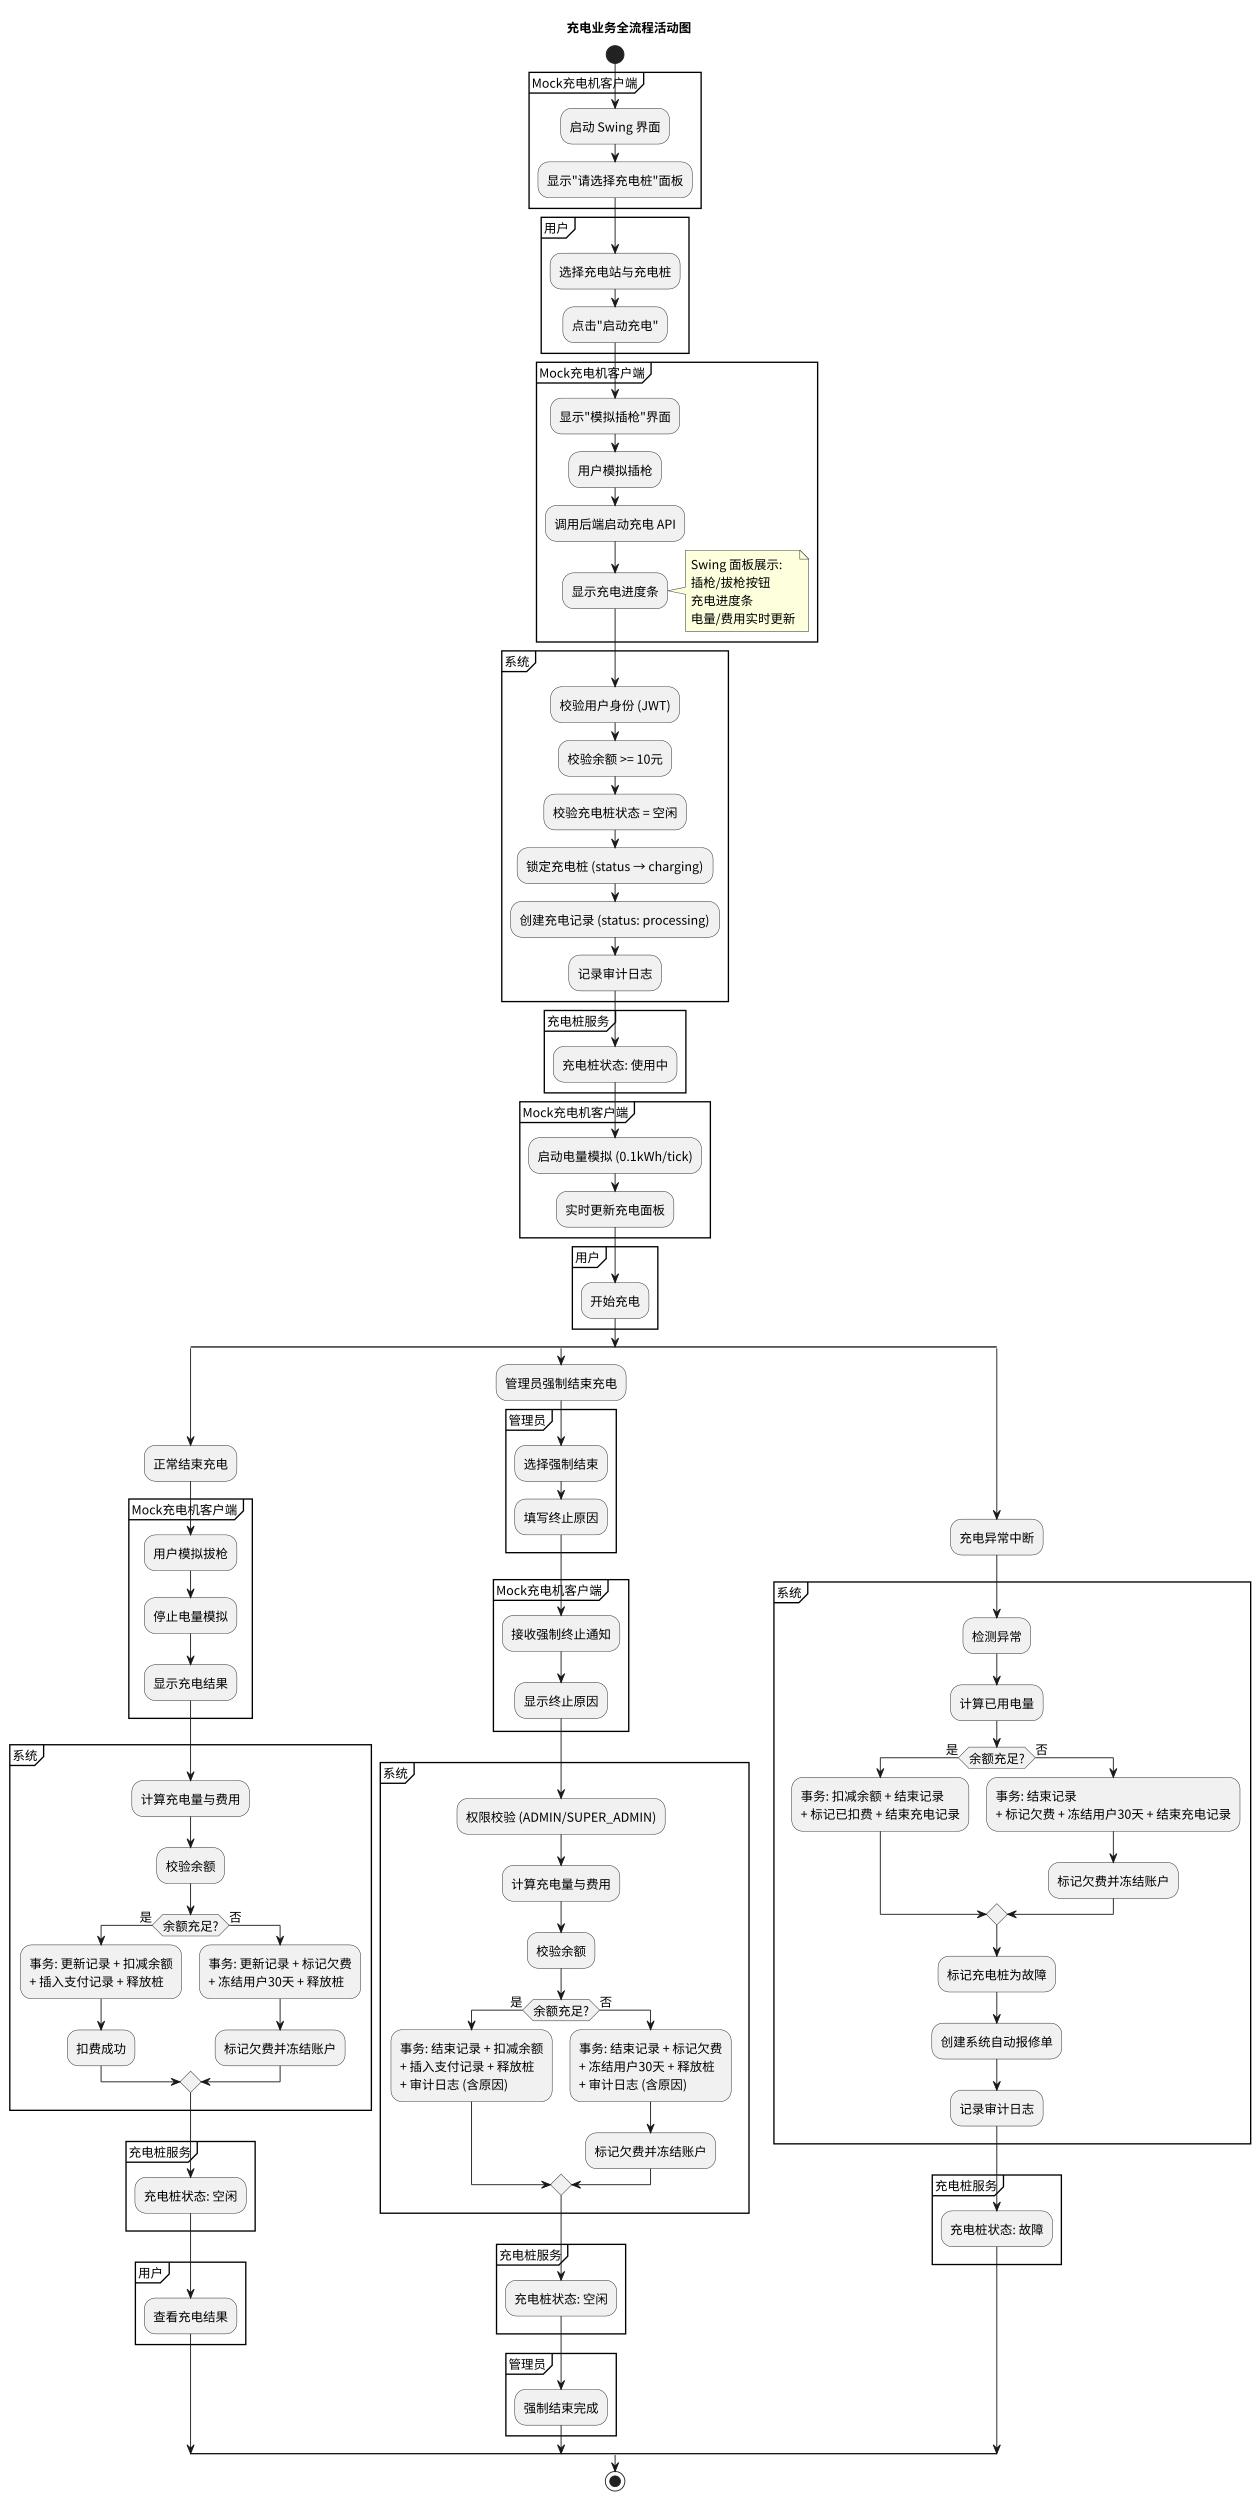
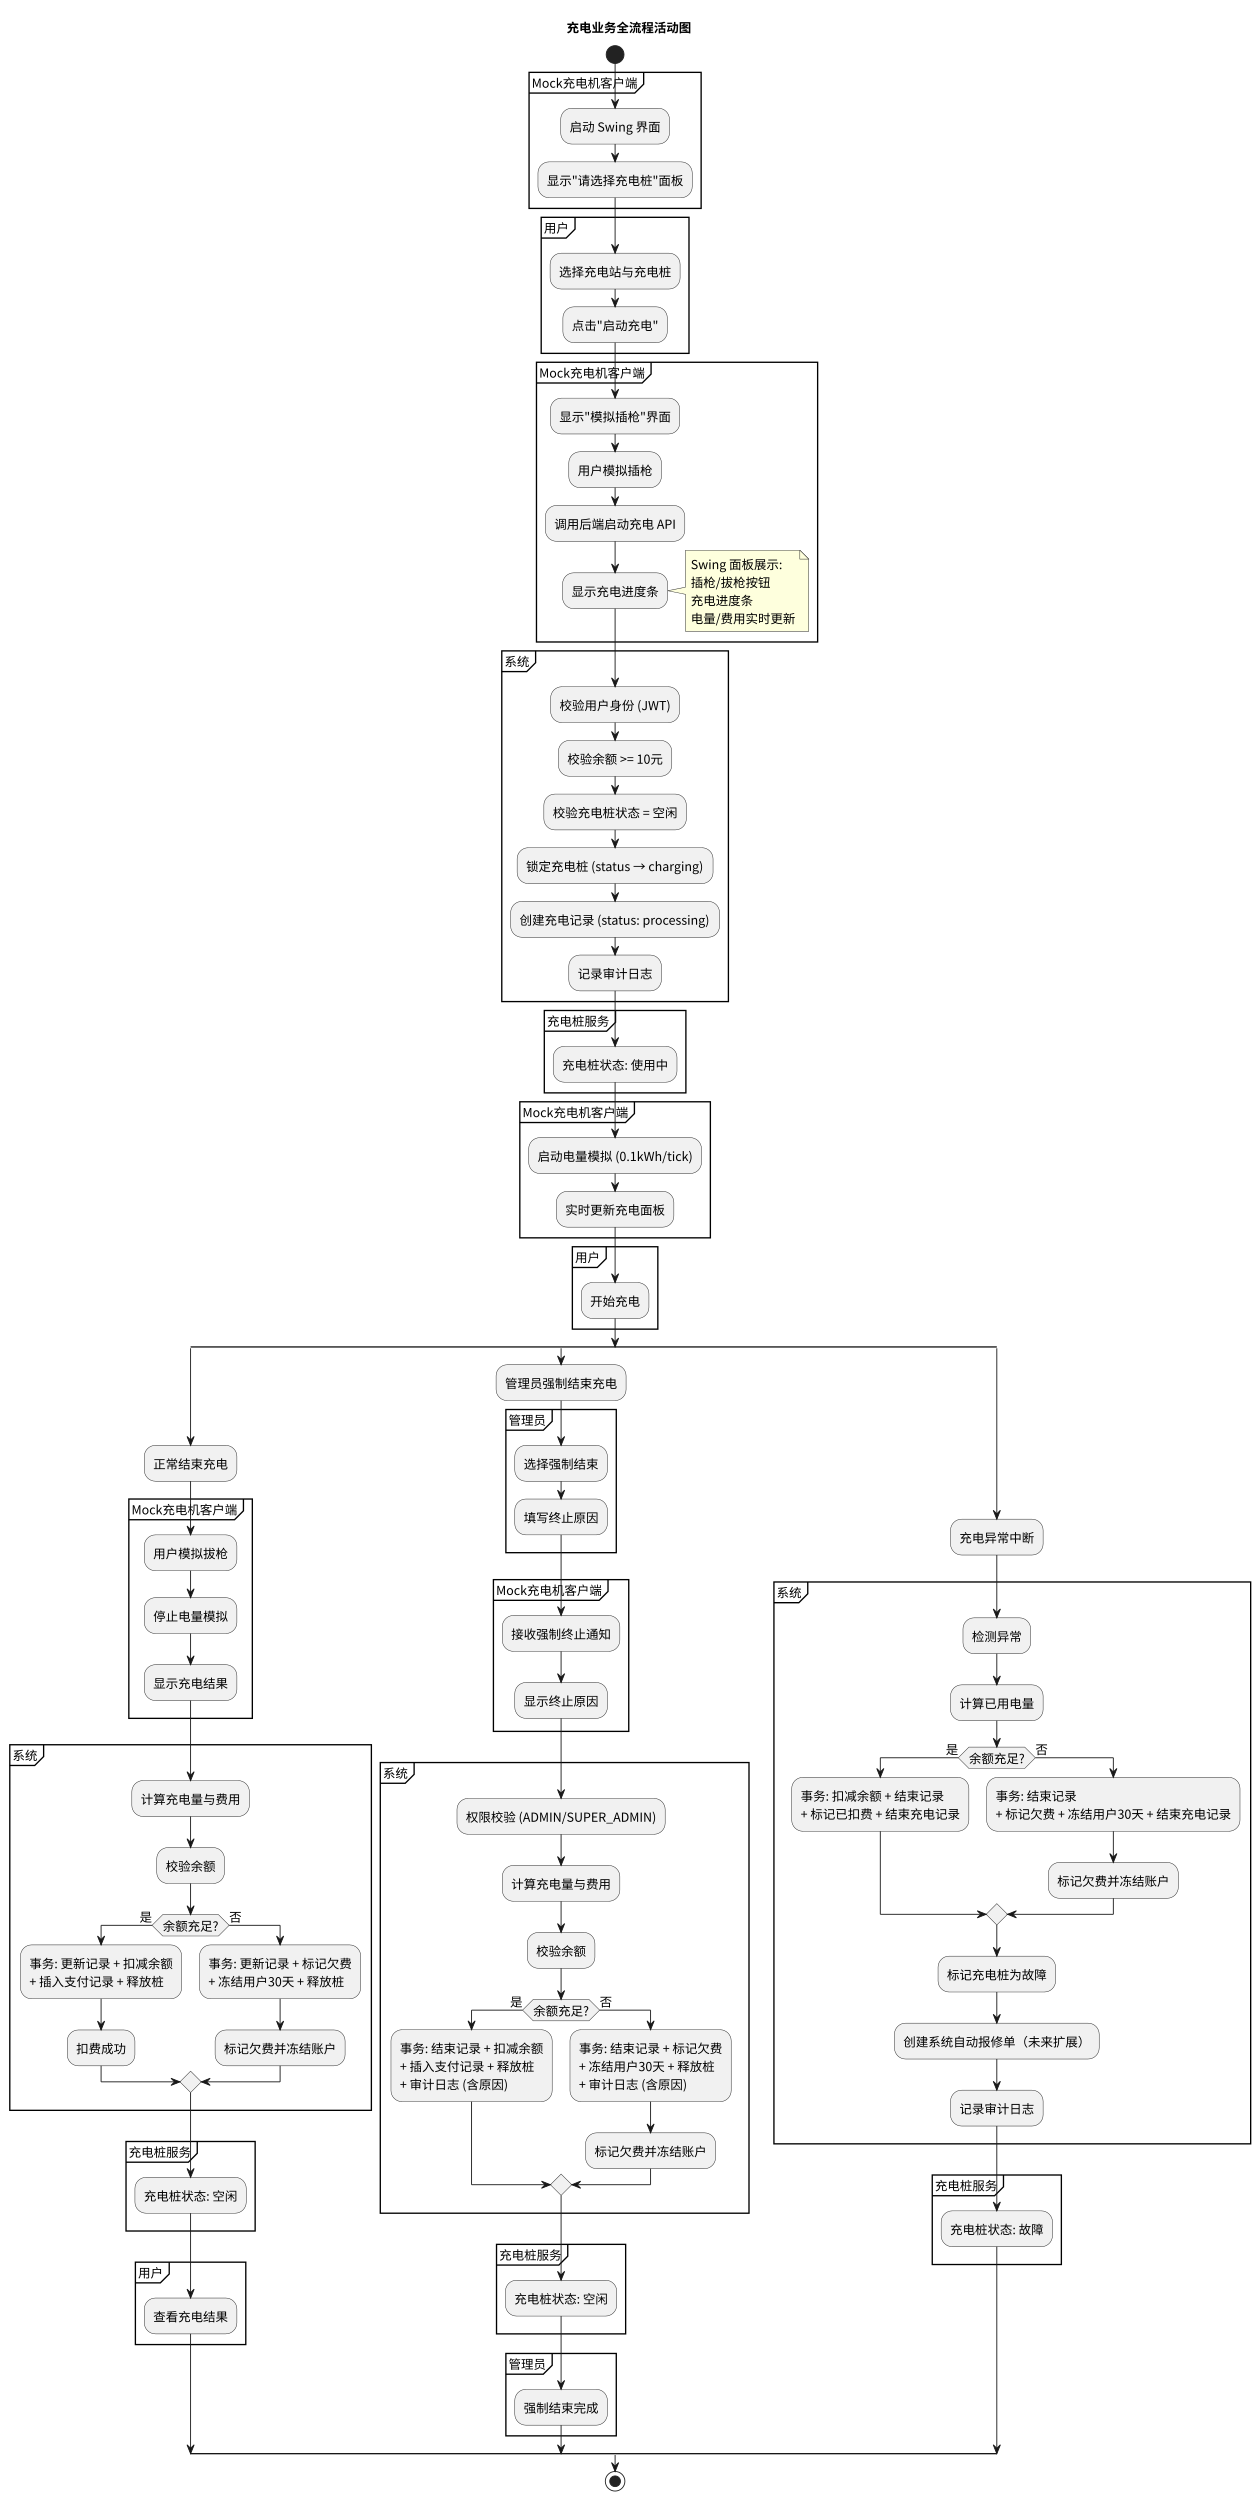
<svg xmlns="http://www.w3.org/2000/svg" contentStyleType="text/css" data-diagram-type="ACTIVITY" height="2808px" preserveAspectRatio="none" style="width:1415px;height:2808px;background:#FFFFFF;" version="1.1" viewBox="0 0 1415 2808" width="1415px" zoomAndPan="magnify">
  <defs />
  <g>
    <g class="title" data-source-line="3">
      <text fill="#000000" font-family="Noto Sans CJK SC" font-size="14" font-weight="bold" lengthAdjust="spacing" textLength="139.999" x="636.377" y="36.24">充电业务全流程活动图</text>
    </g>
    <ellipse cx="690.877" cy="61.272" fill="#222222" rx="10" ry="10" style="stroke:#222222;stroke-width:1;" />
    <rect fill="none" height="152.816" style="stroke:#000000;stroke-width:1.5;" width="193.271" x="594.241" y="81.272" />
    <path d="M722.961,81.272 L722.961,94.544 L712.961,104.544 L594.241,104.544" fill="none" style="stroke:#000000;stroke-width:1.5;" />
    <text fill="#000000" font-family="Noto Sans CJK SC" font-size="14" lengthAdjust="spacing" textLength="118.719" x="597.241" y="98.512">Mock充电机客户端</text>
    <rect fill="#F1F1F1" height="40.272" rx="12.5" ry="12.5" style="stroke:#181818;stroke-width:0.5;" width="122.13" x="629.812" y="121.544" />
    <text fill="#000000" font-family="Noto Sans CJK SC" font-size="14" lengthAdjust="spacing" textLength="102.13" x="639.812" y="147.784">启动 Swing 界面</text>
    <rect fill="#F1F1F1" height="40.272" rx="12.5" ry="12.5" style="stroke:#181818;stroke-width:0.5;" width="173.271" x="604.241" y="181.816" />
    <text fill="#000000" font-family="Noto Sans CJK SC" font-size="14" lengthAdjust="spacing" textLength="153.271" x="614.241" y="208.056">显示"请选择充电桩"面板</text>
    <rect fill="none" height="152.816" style="stroke:#000000;stroke-width:1.5;" width="166" x="607.877" y="244.088" />
    <path d="M645.877,244.088 L645.877,257.36 L635.877,267.36 L607.877,267.36" fill="none" style="stroke:#000000;stroke-width:1.5;" />
    <text fill="#000000" font-family="Noto Sans CJK SC" font-size="14" lengthAdjust="spacing" textLength="28" x="610.877" y="261.328">用户</text>
    <rect fill="#F1F1F1" height="40.272" rx="12.5" ry="12.5" style="stroke:#181818;stroke-width:0.5;" width="146" x="617.877" y="284.36" />
    <text fill="#000000" font-family="Noto Sans CJK SC" font-size="14" lengthAdjust="spacing" textLength="125.999" x="627.877" y="310.599">选择充电站与充电桩</text>
    <rect fill="#F1F1F1" height="40.272" rx="12.5" ry="12.5" style="stroke:#181818;stroke-width:0.5;" width="117.272" x="632.241" y="344.632" />
    <text fill="#000000" font-family="Noto Sans CJK SC" font-size="14" lengthAdjust="spacing" textLength="97.272" x="642.241" y="370.871">点击"启动充电"</text>
    <rect fill="none" height="314.175" style="stroke:#000000;stroke-width:1.5;" width="315.793" x="602.571" y="406.903" />
    <path d="M731.29,406.903 L731.29,420.175 L721.29,430.175 L602.571,430.175" fill="none" style="stroke:#000000;stroke-width:1.5;" />
    <text fill="#000000" font-family="Noto Sans CJK SC" font-size="14" lengthAdjust="spacing" textLength="118.719" x="605.571" y="424.143">Mock充电机客户端</text>
    <rect fill="#F1F1F1" height="40.272" rx="12.5" ry="12.5" style="stroke:#181818;stroke-width:0.5;" width="145.272" x="618.241" y="447.175" />
    <text fill="#000000" font-family="Noto Sans CJK SC" font-size="14" lengthAdjust="spacing" textLength="125.272" x="628.241" y="473.415">显示"模拟插枪"界面</text>
    <rect fill="#F1F1F1" height="40.272" rx="12.5" ry="12.5" style="stroke:#181818;stroke-width:0.5;" width="104" x="638.877" y="507.447" />
    <text fill="#000000" font-family="Noto Sans CJK SC" font-size="14" lengthAdjust="spacing" textLength="84" x="648.877" y="533.687">用户模拟插枪</text>
    <rect fill="#F1F1F1" height="40.272" rx="12.5" ry="12.5" style="stroke:#181818;stroke-width:0.5;" width="156.611" x="612.571" y="567.719" />
    <text fill="#000000" font-family="Noto Sans CJK SC" font-size="14" lengthAdjust="spacing" textLength="136.611" x="622.571" y="593.959">调用后端启动充电 API</text>
    <path d="M769.876,617.991 L769.876,659.535 L749.876,663.535 L769.876,667.535 L769.876,709.079 A0,0 0 0 0 769.876,709.079 L908.364,709.079 A0,0 0 0 0 908.364,709.079 L908.364,627.991 L898.364,617.991 L769.876,617.991 A0,0 0 0 0 769.876,617.991" fill="#FEFFDD" style="stroke:#181818;stroke-width:0.5;" />
    <path d="M898.364,617.991 L898.364,627.991 L908.364,627.991 L898.364,617.991" fill="#FEFFDD" style="stroke:#181818;stroke-width:0.5;" />
    <text fill="#000000" font-family="Noto Sans CJK SC" font-size="14" lengthAdjust="spacing" textLength="102.886" x="775.876" y="639.231">Swing 面板展示:</text>
    <text fill="#000000" font-family="Noto Sans CJK SC" font-size="14" lengthAdjust="spacing" textLength="89.488" x="775.876" y="659.503">插枪/拔枪按钮</text>
    <text fill="#000000" font-family="Noto Sans CJK SC" font-size="14" lengthAdjust="spacing" textLength="70" x="775.876" y="679.775">充电进度条</text>
    <text fill="#000000" font-family="Noto Sans CJK SC" font-size="14" lengthAdjust="spacing" textLength="117.487" x="775.876" y="700.047">电量/费用实时更新</text>
    <rect fill="#F1F1F1" height="40.272" rx="12.5" ry="12.5" style="stroke:#181818;stroke-width:0.5;" width="118" x="631.877" y="643.399" />
    <text fill="#000000" font-family="Noto Sans CJK SC" font-size="14" lengthAdjust="spacing" textLength="98" x="641.877" y="669.639">显示充电进度条</text>
    <rect fill="none" height="393.903" style="stroke:#000000;stroke-width:1.5;" width="254.549" x="563.602" y="731.079" />
    <path d="M601.602,731.079 L601.602,744.351 L591.602,754.351 L563.602,754.351" fill="none" style="stroke:#000000;stroke-width:1.5;" />
    <text fill="#000000" font-family="Noto Sans CJK SC" font-size="14" lengthAdjust="spacing" textLength="28" x="566.602" y="748.319">系统</text>
    <rect fill="#F1F1F1" height="40.272" rx="12.5" ry="12.5" style="stroke:#181818;stroke-width:0.5;" width="144.768" x="618.493" y="771.351" />
    <text fill="#000000" font-family="Noto Sans CJK SC" font-size="14" lengthAdjust="spacing" textLength="124.767" x="628.493" y="797.591">校验用户身份 (JWT)</text>
    <rect fill="#F1F1F1" height="40.272" rx="12.5" ry="12.5" style="stroke:#181818;stroke-width:0.5;" width="127.352" x="627.201" y="831.622" />
    <text fill="#000000" font-family="Noto Sans CJK SC" font-size="14" lengthAdjust="spacing" textLength="107.352" x="637.201" y="857.862">校验余额 &gt;= 10元</text>
    <rect fill="#F1F1F1" height="40.272" rx="12.5" ry="12.5" style="stroke:#181818;stroke-width:0.5;" width="160.041" x="610.856" y="891.894" />
    <text fill="#000000" font-family="Noto Sans CJK SC" font-size="14" lengthAdjust="spacing" textLength="140.041" x="620.856" y="918.134">校验充电桩状态 = 空闲</text>
    <rect fill="#F1F1F1" height="40.272" rx="12.5" ry="12.5" style="stroke:#181818;stroke-width:0.5;" width="220.045" x="580.854" y="952.166" />
    <text fill="#000000" font-family="Noto Sans CJK SC" font-size="14" lengthAdjust="spacing" textLength="200.045" x="590.854" y="978.406">锁定充电桩 (status → charging)</text>
    <rect fill="#F1F1F1" height="40.272" rx="12.5" ry="12.5" style="stroke:#181818;stroke-width:0.5;" width="234.549" x="573.602" y="1012.438" />
    <text fill="#000000" font-family="Noto Sans CJK SC" font-size="14" lengthAdjust="spacing" textLength="214.549" x="583.602" y="1038.678">创建充电记录 (status: processing)</text>
    <rect fill="#F1F1F1" height="40.272" rx="12.5" ry="12.5" style="stroke:#181818;stroke-width:0.5;" width="104" x="638.877" y="1072.71" />
    <text fill="#000000" font-family="Noto Sans CJK SC" font-size="14" lengthAdjust="spacing" textLength="84" x="648.877" y="1098.95">记录审计日志</text>
    <rect fill="none" height="92.544" style="stroke:#000000;stroke-width:1.5;" width="159.028" x="611.363" y="1134.982" />
    <path d="M691.363,1134.982 L691.363,1148.254 L681.363,1158.254 L611.363,1158.254" fill="none" style="stroke:#000000;stroke-width:1.5;" />
    <text fill="#000000" font-family="Noto Sans CJK SC" font-size="14" lengthAdjust="spacing" textLength="70" x="614.363" y="1152.222">充电桩服务</text>
    <rect fill="#F1F1F1" height="40.272" rx="12.5" ry="12.5" style="stroke:#181818;stroke-width:0.5;" width="139.028" x="621.363" y="1175.254" />
    <text fill="#000000" font-family="Noto Sans CJK SC" font-size="14" lengthAdjust="spacing" textLength="119.028" x="631.363" y="1201.494">充电桩状态: 使用中</text>
    <rect fill="none" height="152.816" style="stroke:#000000;stroke-width:1.5;" width="214.033" x="583.86" y="1237.526" />
    <path d="M712.58,1237.526 L712.58,1250.798 L702.58,1260.798 L583.86,1260.798" fill="none" style="stroke:#000000;stroke-width:1.5;" />
    <text fill="#000000" font-family="Noto Sans CJK SC" font-size="14" lengthAdjust="spacing" textLength="118.719" x="586.86" y="1254.766">Mock充电机客户端</text>
    <rect fill="#F1F1F1" height="40.272" rx="12.5" ry="12.5" style="stroke:#181818;stroke-width:0.5;" width="194.033" x="593.86" y="1277.798" />
    <text fill="#000000" font-family="Noto Sans CJK SC" font-size="14" lengthAdjust="spacing" textLength="174.033" x="603.86" y="1304.038">启动电量模拟 (0.1kWh/tick)</text>
    <rect fill="#F1F1F1" height="40.272" rx="12.5" ry="12.5" style="stroke:#181818;stroke-width:0.5;" width="132" x="624.877" y="1338.07" />
    <text fill="#000000" font-family="Noto Sans CJK SC" font-size="14" lengthAdjust="spacing" textLength="111.999" x="634.877" y="1364.31">实时更新充电面板</text>
    <rect fill="none" height="92.544" style="stroke:#000000;stroke-width:1.5;" width="96" x="642.877" y="1400.342" />
    <path d="M680.877,1400.342 L680.877,1413.613 L670.877,1423.613 L642.877,1423.613" fill="none" style="stroke:#000000;stroke-width:1.5;" />
    <text fill="#000000" font-family="Noto Sans CJK SC" font-size="14" lengthAdjust="spacing" textLength="28" x="645.877" y="1417.582">用户</text>
    <rect fill="#F1F1F1" height="40.272" rx="12.5" ry="12.5" style="stroke:#181818;stroke-width:0.5;" width="76" x="652.877" y="1440.613" />
    <text fill="#000000" font-family="Noto Sans CJK SC" font-size="14" lengthAdjust="spacing" textLength="56" x="662.877" y="1466.853">开始充电</text>
    <line style="stroke:#181818;stroke-width:1.5;" x1="214.069" x2="1119.62" y1="1512.885" y2="1512.885" />
    <rect fill="#F1F1F1" height="40.272" rx="12.5" ry="12.5" style="stroke:#181818;stroke-width:0.5;" width="104" x="162.07" y="1623.429" />
    <text fill="#000000" font-family="Noto Sans CJK SC" font-size="14" lengthAdjust="spacing" textLength="84" x="172.07" y="1649.669">正常结束充电</text>
    <rect fill="none" height="246.36" style="stroke:#000000;stroke-width:1.5;" width="138.72" x="144.71" y="1683.701" />
    <path d="M273.429,1683.701 L273.429,1696.973 L263.429,1706.973 L144.71,1706.973" fill="none" style="stroke:#000000;stroke-width:1.5;" />
    <text fill="#000000" font-family="Noto Sans CJK SC" font-size="14" lengthAdjust="spacing" textLength="118.719" x="147.71" y="1700.941">Mock充电机客户端</text>
    <rect fill="#F1F1F1" height="40.272" rx="12.5" ry="12.5" style="stroke:#181818;stroke-width:0.5;" width="104" x="162.07" y="1723.973" />
    <text fill="#000000" font-family="Noto Sans CJK SC" font-size="14" lengthAdjust="spacing" textLength="84" x="172.07" y="1750.213">用户模拟拔枪</text>
    <rect fill="#F1F1F1" height="40.272" rx="12.5" ry="12.5" style="stroke:#181818;stroke-width:0.5;" width="104" x="162.07" y="1794.517" />
    <text fill="#000000" font-family="Noto Sans CJK SC" font-size="14" lengthAdjust="spacing" textLength="84" x="172.07" y="1820.757">停止电量模拟</text>
    <rect fill="#F1F1F1" height="40.272" rx="12.5" ry="12.5" style="stroke:#181818;stroke-width:0.5;" width="104" x="162.07" y="1869.789" />
    <text fill="#000000" font-family="Noto Sans CJK SC" font-size="14" lengthAdjust="spacing" textLength="84" x="172.07" y="1896.029">显示充电结果</text>
    <rect fill="none" height="410.632" style="stroke:#000000;stroke-width:1.5;" width="406.139" x="11" y="1959.697" />
    <path d="M49,1959.697 L49,1972.969 L39,1982.969 L11,1982.969" fill="none" style="stroke:#000000;stroke-width:1.5;" />
    <text fill="#000000" font-family="Noto Sans CJK SC" font-size="14" lengthAdjust="spacing" textLength="28" x="14" y="1976.937">系统</text>
    <rect fill="#F1F1F1" height="40.272" rx="12.5" ry="12.5" style="stroke:#181818;stroke-width:0.5;" width="132" x="148.07" y="1999.969" />
    <text fill="#000000" font-family="Noto Sans CJK SC" font-size="14" lengthAdjust="spacing" textLength="111.999" x="158.07" y="2026.208">计算充电量与费用</text>
    <rect fill="#F1F1F1" height="40.272" rx="12.5" ry="12.5" style="stroke:#181818;stroke-width:0.5;" width="76" x="176.069" y="2075.24" />
    <text fill="#000000" font-family="Noto Sans CJK SC" font-size="14" lengthAdjust="spacing" textLength="56" x="186.069" y="2101.48">校验余额</text>
    <polygon fill="#F1F1F1" points="182.751,2150.512,245.387,2150.512,257.387,2162.512,245.387,2174.512,182.751,2174.512,170.751,2162.512,182.751,2150.512" style="stroke:#181818;stroke-width:0.5;" />
    <text fill="#000000" font-family="Noto Sans CJK SC" font-size="14" lengthAdjust="spacing" textLength="62.636" x="182.751" y="2168.616">余额充足?</text>
    <text fill="#000000" font-family="Noto Sans CJK SC" font-size="14" lengthAdjust="spacing" textLength="14" x="156.751" y="2158.48">是</text>
    <text fill="#000000" font-family="Noto Sans CJK SC" font-size="14" lengthAdjust="spacing" textLength="14" x="257.387" y="2158.48">否</text>
    <rect fill="#F1F1F1" height="60.544" rx="12.5" ry="12.5" style="stroke:#181818;stroke-width:0.5;" width="181.069" x="23" y="2184.512" />
    <text fill="#000000" font-family="Noto Sans CJK SC" font-size="14" lengthAdjust="spacing" textLength="161.069" x="33" y="2210.752">事务: 更新记录 + 扣减余额</text>
    <text fill="#000000" font-family="Noto Sans CJK SC" font-size="14" lengthAdjust="spacing" textLength="150.947" x="33" y="2231.024">+ 插入支付记录 + 释放桩</text>
    <rect fill="#F1F1F1" height="40.272" rx="12.5" ry="12.5" style="stroke:#181818;stroke-width:0.5;" width="76" x="75.535" y="2280.056" />
    <text fill="#000000" font-family="Noto Sans CJK SC" font-size="14" lengthAdjust="spacing" textLength="56" x="85.535" y="2306.296">扣费成功</text>
    <rect fill="#F1F1F1" height="60.544" rx="12.5" ry="12.5" style="stroke:#181818;stroke-width:0.5;" width="181.069" x="224.069" y="2184.512" />
    <text fill="#000000" font-family="Noto Sans CJK SC" font-size="14" lengthAdjust="spacing" textLength="161.069" x="234.069" y="2210.752">事务: 更新记录 + 标记欠费</text>
    <text fill="#000000" font-family="Noto Sans CJK SC" font-size="14" lengthAdjust="spacing" textLength="152.487" x="234.069" y="2231.024">+ 冻结用户30天 + 释放桩</text>
    <rect fill="#F1F1F1" height="40.272" rx="12.5" ry="12.5" style="stroke:#181818;stroke-width:0.5;" width="146" x="241.604" y="2280.056" />
    <text fill="#000000" font-family="Noto Sans CJK SC" font-size="14" lengthAdjust="spacing" textLength="125.999" x="251.604" y="2306.296">标记欠费并冻结账户</text>
    <polygon fill="#F1F1F1" points="214.069,2326.328,226.069,2338.328,214.069,2350.328,202.069,2338.328,214.069,2326.328" style="stroke:#181818;stroke-width:0.5;" />
    <rect fill="none" height="100.544" style="stroke:#000000;stroke-width:1.5;" width="145.028" x="141.555" y="2405.328" />
    <path d="M221.555,2405.328 L221.555,2418.6 L211.555,2428.6 L141.555,2428.6" fill="none" style="stroke:#000000;stroke-width:1.5;" />
    <text fill="#000000" font-family="Noto Sans CJK SC" font-size="14" lengthAdjust="spacing" textLength="70" x="144.555" y="2422.568">充电桩服务</text>
    <rect fill="#F1F1F1" height="40.272" rx="12.5" ry="12.5" style="stroke:#181818;stroke-width:0.5;" width="125.028" x="151.555" y="2445.6" />
    <text fill="#000000" font-family="Noto Sans CJK SC" font-size="14" lengthAdjust="spacing" textLength="105.028" x="161.555" y="2471.84">充电桩状态: 空闲</text>
    <rect fill="none" height="92.544" style="stroke:#000000;stroke-width:1.5;" width="124" x="152.07" y="2540.872" />
    <path d="M190.069,2540.872 L190.069,2554.144 L180.069,2564.144 L152.07,2564.144" fill="none" style="stroke:#000000;stroke-width:1.5;" />
    <text fill="#000000" font-family="Noto Sans CJK SC" font-size="14" lengthAdjust="spacing" textLength="28" x="155.07" y="2558.112">用户</text>
    <rect fill="#F1F1F1" height="40.272" rx="12.5" ry="12.5" style="stroke:#181818;stroke-width:0.5;" width="104" x="162.07" y="2581.144" />
    <text fill="#000000" font-family="Noto Sans CJK SC" font-size="14" lengthAdjust="spacing" textLength="84" x="172.07" y="2607.384">查看充电结果</text>
    <rect fill="#F1F1F1" height="40.272" rx="12.5" ry="12.5" style="stroke:#181818;stroke-width:0.5;" width="146" x="557.208" y="1532.885" />
    <text fill="#000000" font-family="Noto Sans CJK SC" font-size="14" lengthAdjust="spacing" textLength="125.999" x="567.208" y="1559.125">管理员强制结束充电</text>
    <rect fill="none" height="160.816" style="stroke:#000000;stroke-width:1.5;" width="124" x="568.208" y="1583.157" />
    <path d="M620.208,1583.157 L620.208,1596.429 L610.208,1606.429 L568.208,1606.429" fill="none" style="stroke:#000000;stroke-width:1.5;" />
    <text fill="#000000" font-family="Noto Sans CJK SC" font-size="14" lengthAdjust="spacing" textLength="42" x="571.208" y="1600.397">管理员</text>
    <rect fill="#F1F1F1" height="40.272" rx="12.5" ry="12.5" style="stroke:#181818;stroke-width:0.5;" width="104" x="578.208" y="1623.429" />
    <text fill="#000000" font-family="Noto Sans CJK SC" font-size="14" lengthAdjust="spacing" textLength="84" x="588.208" y="1649.669">选择强制结束</text>
    <rect fill="#F1F1F1" height="40.272" rx="12.5" ry="12.5" style="stroke:#181818;stroke-width:0.5;" width="104" x="578.208" y="1683.701" />
    <text fill="#000000" font-family="Noto Sans CJK SC" font-size="14" lengthAdjust="spacing" textLength="84" x="588.208" y="1709.941">填写终止原因</text>
    <rect fill="none" height="170.452" style="stroke:#000000;stroke-width:1.5;" width="152" x="554.208" y="1774.245" />
    <path d="M682.928,1774.245 L682.928,1787.517 L672.928,1797.517 L554.208,1797.517" fill="none" style="stroke:#000000;stroke-width:1.5;" />
    <text fill="#000000" font-family="Noto Sans CJK SC" font-size="14" lengthAdjust="spacing" textLength="118.719" x="557.208" y="1791.485">Mock充电机客户端</text>
    <rect fill="#F1F1F1" height="40.272" rx="12.5" ry="12.5" style="stroke:#181818;stroke-width:0.5;" width="132" x="564.208" y="1814.517" />
    <text fill="#000000" font-family="Noto Sans CJK SC" font-size="14" lengthAdjust="spacing" textLength="111.999" x="574.208" y="1840.757">接收强制终止通知</text>
    <rect fill="#F1F1F1" height="40.272" rx="12.5" ry="12.5" style="stroke:#181818;stroke-width:0.5;" width="104" x="578.208" y="1889.789" />
    <text fill="#000000" font-family="Noto Sans CJK SC" font-size="14" lengthAdjust="spacing" textLength="84" x="588.208" y="1916.029">显示终止原因</text>
    <rect fill="none" height="506.175" style="stroke:#000000;stroke-width:1.5;" width="414.139" x="427.139" y="1979.697" />
    <path d="M465.139,1979.697 L465.139,1992.969 L455.139,2002.969 L427.139,2002.969" fill="none" style="stroke:#000000;stroke-width:1.5;" />
    <text fill="#000000" font-family="Noto Sans CJK SC" font-size="14" lengthAdjust="spacing" textLength="28" x="430.139" y="1996.937">系统</text>
    <rect fill="#F1F1F1" height="40.272" rx="12.5" ry="12.5" style="stroke:#181818;stroke-width:0.5;" width="233.821" x="513.297" y="2019.969" />
    <text fill="#000000" font-family="Noto Sans CJK SC" font-size="14" lengthAdjust="spacing" textLength="213.821" x="523.297" y="2046.208">权限校验 (ADMIN/SUPER_ADMIN)</text>
    <rect fill="#F1F1F1" height="40.272" rx="12.5" ry="12.5" style="stroke:#181818;stroke-width:0.5;" width="132" x="564.208" y="2095.24" />
    <text fill="#000000" font-family="Noto Sans CJK SC" font-size="14" lengthAdjust="spacing" textLength="111.999" x="574.208" y="2121.48">计算充电量与费用</text>
    <rect fill="#F1F1F1" height="40.272" rx="12.5" ry="12.5" style="stroke:#181818;stroke-width:0.5;" width="76" x="592.208" y="2170.512" />
    <text fill="#000000" font-family="Noto Sans CJK SC" font-size="14" lengthAdjust="spacing" textLength="56" x="602.208" y="2196.752">校验余额</text>
    <polygon fill="#F1F1F1" points="598.89,2245.784,661.526,2245.784,673.526,2257.784,661.526,2269.784,598.89,2269.784,586.89,2257.784,598.89,2245.784" style="stroke:#181818;stroke-width:0.5;" />
    <text fill="#000000" font-family="Noto Sans CJK SC" font-size="14" lengthAdjust="spacing" textLength="62.636" x="598.89" y="2263.888">余额充足?</text>
    <text fill="#000000" font-family="Noto Sans CJK SC" font-size="14" lengthAdjust="spacing" textLength="14" x="572.89" y="2253.752">是</text>
    <text fill="#000000" font-family="Noto Sans CJK SC" font-size="14" lengthAdjust="spacing" textLength="14" x="673.526" y="2253.752">否</text>
    <rect fill="#F1F1F1" height="80.816" rx="12.5" ry="12.5" style="stroke:#181818;stroke-width:0.5;" width="181.069" x="439.139" y="2279.784" />
    <text fill="#000000" font-family="Noto Sans CJK SC" font-size="14" lengthAdjust="spacing" textLength="161.069" x="449.139" y="2306.024">事务: 结束记录 + 扣减余额</text>
    <text fill="#000000" font-family="Noto Sans CJK SC" font-size="14" lengthAdjust="spacing" textLength="150.947" x="449.139" y="2326.296">+ 插入支付记录 + 释放桩</text>
    <text fill="#000000" font-family="Noto Sans CJK SC" font-size="14" lengthAdjust="spacing" textLength="121.505" x="449.139" y="2346.568">+ 审计日志 (含原因)</text>
    <rect fill="#F1F1F1" height="80.816" rx="12.5" ry="12.5" style="stroke:#181818;stroke-width:0.5;" width="181.069" x="640.208" y="2279.784" />
    <text fill="#000000" font-family="Noto Sans CJK SC" font-size="14" lengthAdjust="spacing" textLength="161.069" x="650.208" y="2306.024">事务: 结束记录 + 标记欠费</text>
    <text fill="#000000" font-family="Noto Sans CJK SC" font-size="14" lengthAdjust="spacing" textLength="152.487" x="650.208" y="2326.296">+ 冻结用户30天 + 释放桩</text>
    <text fill="#000000" font-family="Noto Sans CJK SC" font-size="14" lengthAdjust="spacing" textLength="121.505" x="650.208" y="2346.568">+ 审计日志 (含原因)</text>
    <rect fill="#F1F1F1" height="40.272" rx="12.5" ry="12.5" style="stroke:#181818;stroke-width:0.5;" width="146" x="657.743" y="2395.6" />
    <text fill="#000000" font-family="Noto Sans CJK SC" font-size="14" lengthAdjust="spacing" textLength="125.999" x="667.743" y="2421.84">标记欠费并冻结账户</text>
    <polygon fill="#F1F1F1" points="630.208,2441.872,642.208,2453.872,630.208,2465.872,618.208,2453.872,630.208,2441.872" style="stroke:#181818;stroke-width:0.5;" />
    <rect fill="none" height="100.544" style="stroke:#000000;stroke-width:1.5;" width="145.028" x="557.694" y="2520.872" />
    <path d="M637.694,2520.872 L637.694,2534.144 L627.694,2544.144 L557.694,2544.144" fill="none" style="stroke:#000000;stroke-width:1.5;" />
    <text fill="#000000" font-family="Noto Sans CJK SC" font-size="14" lengthAdjust="spacing" textLength="70" x="560.694" y="2538.112">充电桩服务</text>
    <rect fill="#F1F1F1" height="40.272" rx="12.5" ry="12.5" style="stroke:#181818;stroke-width:0.5;" width="125.028" x="567.694" y="2561.144" />
    <text fill="#000000" font-family="Noto Sans CJK SC" font-size="14" lengthAdjust="spacing" textLength="105.028" x="577.694" y="2587.384">充电桩状态: 空闲</text>
    <rect fill="none" height="92.544" style="stroke:#000000;stroke-width:1.5;" width="124" x="568.208" y="2643.416" />
    <path d="M620.208,2643.416 L620.208,2656.688 L610.208,2666.688 L568.208,2666.688" fill="none" style="stroke:#000000;stroke-width:1.5;" />
    <text fill="#000000" font-family="Noto Sans CJK SC" font-size="14" lengthAdjust="spacing" textLength="42" x="571.208" y="2660.656">管理员</text>
    <rect fill="#F1F1F1" height="40.272" rx="12.5" ry="12.5" style="stroke:#181818;stroke-width:0.5;" width="104" x="578.208" y="2683.688" />
    <text fill="#000000" font-family="Noto Sans CJK SC" font-size="14" lengthAdjust="spacing" textLength="84" x="588.208" y="2709.928">强制结束完成</text>
    <rect fill="#F1F1F1" height="40.272" rx="12.5" ry="12.5" style="stroke:#181818;stroke-width:0.5;" width="104" x="1067.62" y="1706.337" />
    <text fill="#000000" font-family="Noto Sans CJK SC" font-size="14" lengthAdjust="spacing" textLength="84" x="1077.62" y="1732.577">充电异常中断</text>
    <rect fill="none" height="631.083" style="stroke:#000000;stroke-width:1.5;" width="535.476" x="869.277" y="1776.881" />
    <path d="M907.277,1776.881 L907.277,1790.153 L897.277,1800.153 L869.277,1800.153" fill="none" style="stroke:#000000;stroke-width:1.5;" />
    <text fill="#000000" font-family="Noto Sans CJK SC" font-size="14" lengthAdjust="spacing" textLength="28" x="872.277" y="1794.121">系统</text>
    <rect fill="#F1F1F1" height="40.272" rx="12.5" ry="12.5" style="stroke:#181818;stroke-width:0.5;" width="76" x="1081.62" y="1817.153" />
    <text fill="#000000" font-family="Noto Sans CJK SC" font-size="14" lengthAdjust="spacing" textLength="56" x="1091.62" y="1843.393">检测异常</text>
    <rect fill="#F1F1F1" height="40.272" rx="12.5" ry="12.5" style="stroke:#181818;stroke-width:0.5;" width="104" x="1067.62" y="1892.425" />
    <text fill="#000000" font-family="Noto Sans CJK SC" font-size="14" lengthAdjust="spacing" textLength="84" x="1077.62" y="1918.665">计算已用电量</text>
    <polygon fill="#F1F1F1" points="1088.302,1962.333,1150.938,1962.333,1162.938,1974.333,1150.938,1986.333,1088.302,1986.333,1076.302,1974.333,1088.302,1962.333" style="stroke:#181818;stroke-width:0.5;" />
    <text fill="#000000" font-family="Noto Sans CJK SC" font-size="14" lengthAdjust="spacing" textLength="62.636" x="1088.302" y="1980.437">余额充足?</text>
    <text fill="#000000" font-family="Noto Sans CJK SC" font-size="14" lengthAdjust="spacing" textLength="14" x="1062.302" y="1970.301">是</text>
    <text fill="#000000" font-family="Noto Sans CJK SC" font-size="14" lengthAdjust="spacing" textLength="14" x="1162.938" y="1970.301">否</text>
    <rect fill="#F1F1F1" height="60.544" rx="12.5" ry="12.5" style="stroke:#181818;stroke-width:0.5;" width="198.947" x="889.277" y="1996.333" />
    <text fill="#000000" font-family="Noto Sans CJK SC" font-size="14" lengthAdjust="spacing" textLength="161.069" x="899.277" y="2022.573">事务: 扣减余额 + 结束记录</text>
    <text fill="#000000" font-family="Noto Sans CJK SC" font-size="14" lengthAdjust="spacing" textLength="178.947" x="899.277" y="2042.844">+ 标记已扣费 + 结束充电记录</text>
    <rect fill="#F1F1F1" height="60.544" rx="12.5" ry="12.5" style="stroke:#181818;stroke-width:0.5;" width="284.529" x="1108.225" y="1996.333" />
    <text fill="#000000" font-family="Noto Sans CJK SC" font-size="14" lengthAdjust="spacing" textLength="91.028" x="1118.225" y="2022.573">事务: 结束记录</text>
    <text fill="#000000" font-family="Noto Sans CJK SC" font-size="14" lengthAdjust="spacing" textLength="264.529" x="1118.225" y="2042.844">+ 标记欠费 + 冻结用户30天 + 结束充电记录</text>
    <rect fill="#F1F1F1" height="40.272" rx="12.5" ry="12.5" style="stroke:#181818;stroke-width:0.5;" width="146" x="1177.489" y="2091.876" />
    <text fill="#000000" font-family="Noto Sans CJK SC" font-size="14" lengthAdjust="spacing" textLength="125.999" x="1187.489" y="2118.116">标记欠费并冻结账户</text>
    <polygon fill="#F1F1F1" points="1119.62,2138.148,1131.62,2150.148,1119.62,2162.148,1107.62,2150.148,1119.62,2138.148" style="stroke:#181818;stroke-width:0.5;" />
    <rect fill="#F1F1F1" height="40.272" rx="12.5" ry="12.5" style="stroke:#181818;stroke-width:0.5;" width="132" x="1053.62" y="2197.148" />
    <text fill="#000000" font-family="Noto Sans CJK SC" font-size="14" lengthAdjust="spacing" textLength="111.999" x="1063.62" y="2223.388">标记充电桩为故障</text>
-     <rect fill="#F1F1F1" height="40.272" rx="12.5" ry="12.5" style="stroke:#181818;stroke-width:0.5;" width="146" x="1046.62" y="2272.42" />
-     <text fill="#000000" font-family="Noto Sans CJK SC" font-size="14" lengthAdjust="spacing" textLength="125.999" x="1056.62" y="2298.66">创建系统自动报修单</text>
+     <rect fill="#F1F1F1" height="40.272" rx="12.5" ry="12.5" style="stroke:#181818;stroke-width:0.5;" width="229.999" x="1004.62" y="2272.42" />
+     <text fill="#000000" font-family="Noto Sans CJK SC" font-size="14" lengthAdjust="spacing" textLength="209.999" x="1014.62" y="2298.66">创建系统自动报修单（未来扩展）</text>
    <rect fill="#F1F1F1" height="40.272" rx="12.5" ry="12.5" style="stroke:#181818;stroke-width:0.5;" width="104" x="1067.62" y="2347.692" />
    <text fill="#000000" font-family="Noto Sans CJK SC" font-size="14" lengthAdjust="spacing" textLength="84" x="1077.62" y="2373.932">记录审计日志</text>
    <rect fill="none" height="100.544" style="stroke:#000000;stroke-width:1.5;" width="145.028" x="1047.106" y="2442.964" />
    <path d="M1127.106,2442.964 L1127.106,2456.236 L1117.106,2466.236 L1047.106,2466.236" fill="none" style="stroke:#000000;stroke-width:1.5;" />
    <text fill="#000000" font-family="Noto Sans CJK SC" font-size="14" lengthAdjust="spacing" textLength="70" x="1050.106" y="2460.204">充电桩服务</text>
    <rect fill="#F1F1F1" height="40.272" rx="12.5" ry="12.5" style="stroke:#181818;stroke-width:0.5;" width="125.028" x="1057.106" y="2483.236" />
    <text fill="#000000" font-family="Noto Sans CJK SC" font-size="14" lengthAdjust="spacing" textLength="105.028" x="1067.106" y="2509.476">充电桩状态: 故障</text>
    <line style="stroke:#181818;stroke-width:1.5;" x1="214.069" x2="1119.62" y1="2755.96" y2="2755.96" />
    <ellipse cx="690.877" cy="2786.96" fill="none" rx="11" ry="11" style="stroke:#222222;stroke-width:1;" />
    <ellipse cx="690.877" cy="2786.96" fill="#222222" rx="6" ry="6" style="stroke:#222222;stroke-width:1;" />
    <line style="stroke:#181818;stroke-width:1;" x1="690.877" x2="690.877" y1="161.816" y2="181.816" />
    <polygon fill="#181818" points="686.877,171.816,690.877,181.816,694.877,171.816,690.877,175.816" style="stroke:#181818;stroke-width:1;" />
    <line style="stroke:#181818;stroke-width:1;" x1="690.877" x2="690.877" y1="71.272" y2="121.544" />
    <polygon fill="#181818" points="686.877,111.544,690.877,121.544,694.877,111.544,690.877,115.544" style="stroke:#181818;stroke-width:1;" />
    <line style="stroke:#181818;stroke-width:1;" x1="690.877" x2="690.877" y1="324.632" y2="344.632" />
    <polygon fill="#181818" points="686.877,334.632,690.877,344.632,694.877,334.632,690.877,338.632" style="stroke:#181818;stroke-width:1;" />
    <line style="stroke:#181818;stroke-width:1;" x1="690.877" x2="690.877" y1="222.088" y2="284.36" />
    <polygon fill="#181818" points="686.877,274.36,690.877,284.36,694.877,274.36,690.877,278.36" style="stroke:#181818;stroke-width:1;" />
    <line style="stroke:#181818;stroke-width:1;" x1="690.877" x2="690.877" y1="487.447" y2="507.447" />
    <polygon fill="#181818" points="686.877,497.447,690.877,507.447,694.877,497.447,690.877,501.447" style="stroke:#181818;stroke-width:1;" />
    <line style="stroke:#181818;stroke-width:1;" x1="690.877" x2="690.877" y1="547.719" y2="567.719" />
    <polygon fill="#181818" points="686.877,557.719,690.877,567.719,694.877,557.719,690.877,561.719" style="stroke:#181818;stroke-width:1;" />
    <line style="stroke:#181818;stroke-width:1;" x1="690.877" x2="690.877" y1="607.991" y2="643.399" />
    <polygon fill="#181818" points="686.877,633.399,690.877,643.399,694.877,633.399,690.877,637.399" style="stroke:#181818;stroke-width:1;" />
    <line style="stroke:#181818;stroke-width:1;" x1="690.877" x2="690.877" y1="384.903" y2="447.175" />
    <polygon fill="#181818" points="686.877,437.175,690.877,447.175,694.877,437.175,690.877,441.175" style="stroke:#181818;stroke-width:1;" />
    <line style="stroke:#181818;stroke-width:1;" x1="690.877" x2="690.877" y1="811.622" y2="831.622" />
    <polygon fill="#181818" points="686.877,821.622,690.877,831.622,694.877,821.622,690.877,825.622" style="stroke:#181818;stroke-width:1;" />
    <line style="stroke:#181818;stroke-width:1;" x1="690.877" x2="690.877" y1="871.894" y2="891.894" />
    <polygon fill="#181818" points="686.877,881.894,690.877,891.894,694.877,881.894,690.877,885.894" style="stroke:#181818;stroke-width:1;" />
    <line style="stroke:#181818;stroke-width:1;" x1="690.877" x2="690.877" y1="932.166" y2="952.166" />
    <polygon fill="#181818" points="686.877,942.166,690.877,952.166,694.877,942.166,690.877,946.166" style="stroke:#181818;stroke-width:1;" />
    <line style="stroke:#181818;stroke-width:1;" x1="690.877" x2="690.877" y1="992.438" y2="1012.438" />
    <polygon fill="#181818" points="686.877,1002.438,690.877,1012.438,694.877,1002.438,690.877,1006.438" style="stroke:#181818;stroke-width:1;" />
    <line style="stroke:#181818;stroke-width:1;" x1="690.877" x2="690.877" y1="1052.71" y2="1072.71" />
    <polygon fill="#181818" points="686.877,1062.71,690.877,1072.71,694.877,1062.71,690.877,1066.71" style="stroke:#181818;stroke-width:1;" />
    <line style="stroke:#181818;stroke-width:1;" x1="690.877" x2="690.877" y1="683.671" y2="771.351" />
    <polygon fill="#181818" points="686.877,761.351,690.877,771.351,694.877,761.351,690.877,765.351" style="stroke:#181818;stroke-width:1;" />
    <line style="stroke:#181818;stroke-width:1;" x1="690.877" x2="690.877" y1="1112.982" y2="1175.254" />
    <polygon fill="#181818" points="686.877,1165.254,690.877,1175.254,694.877,1165.254,690.877,1169.254" style="stroke:#181818;stroke-width:1;" />
    <line style="stroke:#181818;stroke-width:1;" x1="690.877" x2="690.877" y1="1318.07" y2="1338.07" />
    <polygon fill="#181818" points="686.877,1328.07,690.877,1338.07,694.877,1328.07,690.877,1332.07" style="stroke:#181818;stroke-width:1;" />
    <line style="stroke:#181818;stroke-width:1;" x1="690.877" x2="690.877" y1="1215.526" y2="1277.798" />
    <polygon fill="#181818" points="686.877,1267.798,690.877,1277.798,694.877,1267.798,690.877,1271.798" style="stroke:#181818;stroke-width:1;" />
    <line style="stroke:#181818;stroke-width:1;" x1="690.877" x2="690.877" y1="1378.342" y2="1440.613" />
    <polygon fill="#181818" points="686.877,1430.613,690.877,1440.613,694.877,1430.613,690.877,1434.613" style="stroke:#181818;stroke-width:1;" />
    <line style="stroke:#181818;stroke-width:1;" x1="214.069" x2="214.069" y1="1764.245" y2="1794.517" />
    <polygon fill="#181818" points="210.069,1784.517,214.069,1794.517,218.069,1784.517,214.069,1788.517" style="stroke:#181818;stroke-width:1;" />
    <line style="stroke:#181818;stroke-width:1;" x1="214.069" x2="214.069" y1="1834.789" y2="1869.789" />
    <polygon fill="#181818" points="210.069,1859.789,214.069,1869.789,218.069,1859.789,214.069,1863.789" style="stroke:#181818;stroke-width:1;" />
    <line style="stroke:#181818;stroke-width:1;" x1="214.069" x2="214.069" y1="1663.701" y2="1723.973" />
    <polygon fill="#181818" points="210.069,1713.973,214.069,1723.973,218.069,1713.973,214.069,1717.973" style="stroke:#181818;stroke-width:1;" />
    <line style="stroke:#181818;stroke-width:1;" x1="214.069" x2="214.069" y1="2040.241" y2="2075.24" />
    <polygon fill="#181818" points="210.069,2065.24,214.069,2075.24,218.069,2065.24,214.069,2069.24" style="stroke:#181818;stroke-width:1;" />
    <line style="stroke:#181818;stroke-width:1;" x1="113.535" x2="113.535" y1="2245.056" y2="2280.056" />
    <polygon fill="#181818" points="109.535,2270.056,113.535,2280.056,117.535,2270.056,113.535,2274.056" style="stroke:#181818;stroke-width:1;" />
    <line style="stroke:#181818;stroke-width:1;" x1="314.604" x2="314.604" y1="2245.056" y2="2280.056" />
    <polygon fill="#181818" points="310.604,2270.056,314.604,2280.056,318.604,2270.056,314.604,2274.056" style="stroke:#181818;stroke-width:1;" />
    <line style="stroke:#181818;stroke-width:1;" x1="170.751" x2="113.535" y1="2162.512" y2="2162.512" />
    <line style="stroke:#181818;stroke-width:1;" x1="113.535" x2="113.535" y1="2162.512" y2="2184.512" />
    <polygon fill="#181818" points="109.535,2174.512,113.535,2184.512,117.535,2174.512,113.535,2178.512" style="stroke:#181818;stroke-width:1;" />
    <line style="stroke:#181818;stroke-width:1;" x1="257.387" x2="314.604" y1="2162.512" y2="2162.512" />
    <line style="stroke:#181818;stroke-width:1;" x1="314.604" x2="314.604" y1="2162.512" y2="2184.512" />
    <polygon fill="#181818" points="310.604,2174.512,314.604,2184.512,318.604,2174.512,314.604,2178.512" style="stroke:#181818;stroke-width:1;" />
    <line style="stroke:#181818;stroke-width:1;" x1="113.535" x2="113.535" y1="2320.328" y2="2338.328" />
    <line style="stroke:#181818;stroke-width:1;" x1="113.535" x2="202.069" y1="2338.328" y2="2338.328" />
    <polygon fill="#181818" points="192.069,2334.328,202.069,2338.328,192.069,2342.328,196.069,2338.328" style="stroke:#181818;stroke-width:1;" />
    <line style="stroke:#181818;stroke-width:1;" x1="314.604" x2="314.604" y1="2320.328" y2="2338.328" />
    <line style="stroke:#181818;stroke-width:1;" x1="314.604" x2="226.069" y1="2338.328" y2="2338.328" />
    <polygon fill="#181818" points="236.069,2334.328,226.069,2338.328,236.069,2342.328,232.069,2338.328" style="stroke:#181818;stroke-width:1;" />
    <line style="stroke:#181818;stroke-width:1;" x1="214.069" x2="214.069" y1="2115.512" y2="2150.512" />
    <polygon fill="#181818" points="210.069,2140.512,214.069,2150.512,218.069,2140.512,214.069,2144.512" style="stroke:#181818;stroke-width:1;" />
    <line style="stroke:#181818;stroke-width:1;" x1="214.069" x2="214.069" y1="1910.061" y2="1999.969" />
    <polygon fill="#181818" points="210.069,1989.969,214.069,1999.969,218.069,1989.969,214.069,1993.969" style="stroke:#181818;stroke-width:1;" />
    <line style="stroke:#181818;stroke-width:1;" x1="214.069" x2="214.069" y1="2350.328" y2="2445.6" />
    <polygon fill="#181818" points="210.069,2435.6,214.069,2445.6,218.069,2435.6,214.069,2439.6" style="stroke:#181818;stroke-width:1;" />
    <line style="stroke:#181818;stroke-width:1;" x1="214.069" x2="214.069" y1="2485.872" y2="2581.144" />
    <polygon fill="#181818" points="210.069,2571.144,214.069,2581.144,218.069,2571.144,214.069,2575.144" style="stroke:#181818;stroke-width:1;" />
    <line style="stroke:#181818;stroke-width:1;" x1="630.208" x2="630.208" y1="1663.701" y2="1683.701" />
    <polygon fill="#181818" points="626.208,1673.701,630.208,1683.701,634.208,1673.701,630.208,1677.701" style="stroke:#181818;stroke-width:1;" />
    <line style="stroke:#181818;stroke-width:1;" x1="630.208" x2="630.208" y1="1573.157" y2="1623.429" />
    <polygon fill="#181818" points="626.208,1613.429,630.208,1623.429,634.208,1613.429,630.208,1617.429" style="stroke:#181818;stroke-width:1;" />
    <line style="stroke:#181818;stroke-width:1;" x1="630.208" x2="630.208" y1="1854.789" y2="1889.789" />
    <polygon fill="#181818" points="626.208,1879.789,630.208,1889.789,634.208,1879.789,630.208,1883.789" style="stroke:#181818;stroke-width:1;" />
    <line style="stroke:#181818;stroke-width:1;" x1="630.208" x2="630.208" y1="1723.973" y2="1814.517" />
    <polygon fill="#181818" points="626.208,1804.517,630.208,1814.517,634.208,1804.517,630.208,1808.517" style="stroke:#181818;stroke-width:1;" />
    <line style="stroke:#181818;stroke-width:1;" x1="630.208" x2="630.208" y1="2060.24" y2="2095.24" />
    <polygon fill="#181818" points="626.208,2085.24,630.208,2095.24,634.208,2085.24,630.208,2089.24" style="stroke:#181818;stroke-width:1;" />
    <line style="stroke:#181818;stroke-width:1;" x1="630.208" x2="630.208" y1="2135.512" y2="2170.512" />
    <polygon fill="#181818" points="626.208,2160.512,630.208,2170.512,634.208,2160.512,630.208,2164.512" style="stroke:#181818;stroke-width:1;" />
    <line style="stroke:#181818;stroke-width:1;" x1="730.743" x2="730.743" y1="2360.6" y2="2395.6" />
    <polygon fill="#181818" points="726.743,2385.6,730.743,2395.6,734.743,2385.6,730.743,2389.6" style="stroke:#181818;stroke-width:1;" />
    <line style="stroke:#181818;stroke-width:1;" x1="586.89" x2="529.673" y1="2257.784" y2="2257.784" />
    <line style="stroke:#181818;stroke-width:1;" x1="529.673" x2="529.673" y1="2257.784" y2="2279.784" />
    <polygon fill="#181818" points="525.673,2269.784,529.673,2279.784,533.673,2269.784,529.673,2273.784" style="stroke:#181818;stroke-width:1;" />
    <line style="stroke:#181818;stroke-width:1;" x1="673.526" x2="730.743" y1="2257.784" y2="2257.784" />
    <line style="stroke:#181818;stroke-width:1;" x1="730.743" x2="730.743" y1="2257.784" y2="2279.784" />
    <polygon fill="#181818" points="726.743,2269.784,730.743,2279.784,734.743,2269.784,730.743,2273.784" style="stroke:#181818;stroke-width:1;" />
    <line style="stroke:#181818;stroke-width:1;" x1="529.673" x2="529.673" y1="2360.6" y2="2453.872" />
    <line style="stroke:#181818;stroke-width:1;" x1="529.673" x2="618.208" y1="2453.872" y2="2453.872" />
    <polygon fill="#181818" points="608.208,2449.872,618.208,2453.872,608.208,2457.872,612.208,2453.872" style="stroke:#181818;stroke-width:1;" />
    <line style="stroke:#181818;stroke-width:1;" x1="730.743" x2="730.743" y1="2435.872" y2="2453.872" />
    <line style="stroke:#181818;stroke-width:1;" x1="730.743" x2="642.208" y1="2453.872" y2="2453.872" />
    <polygon fill="#181818" points="652.208,2449.872,642.208,2453.872,652.208,2457.872,648.208,2453.872" style="stroke:#181818;stroke-width:1;" />
    <line style="stroke:#181818;stroke-width:1;" x1="630.208" x2="630.208" y1="2210.784" y2="2245.784" />
    <polygon fill="#181818" points="626.208,2235.784,630.208,2245.784,634.208,2235.784,630.208,2239.784" style="stroke:#181818;stroke-width:1;" />
    <line style="stroke:#181818;stroke-width:1;" x1="630.208" x2="630.208" y1="1930.061" y2="2019.969" />
    <polygon fill="#181818" points="626.208,2009.969,630.208,2019.969,634.208,2009.969,630.208,2013.969" style="stroke:#181818;stroke-width:1;" />
    <line style="stroke:#181818;stroke-width:1;" x1="630.208" x2="630.208" y1="2465.872" y2="2561.144" />
    <polygon fill="#181818" points="626.208,2551.144,630.208,2561.144,634.208,2551.144,630.208,2555.144" style="stroke:#181818;stroke-width:1;" />
    <line style="stroke:#181818;stroke-width:1;" x1="630.208" x2="630.208" y1="2601.416" y2="2683.688" />
    <polygon fill="#181818" points="626.208,2673.688,630.208,2683.688,634.208,2673.688,630.208,2677.688" style="stroke:#181818;stroke-width:1;" />
    <line style="stroke:#181818;stroke-width:1;" x1="1119.62" x2="1119.62" y1="1857.425" y2="1892.425" />
    <polygon fill="#181818" points="1115.62,1882.425,1119.62,1892.425,1123.62,1882.425,1119.62,1886.425" style="stroke:#181818;stroke-width:1;" />
    <line style="stroke:#181818;stroke-width:1;" x1="1250.489" x2="1250.489" y1="2056.876" y2="2091.876" />
    <polygon fill="#181818" points="1246.489,2081.876,1250.489,2091.876,1254.489,2081.876,1250.489,2085.876" style="stroke:#181818;stroke-width:1;" />
    <line style="stroke:#181818;stroke-width:1;" x1="1076.302" x2="988.751" y1="1974.333" y2="1974.333" />
    <line style="stroke:#181818;stroke-width:1;" x1="988.751" x2="988.751" y1="1974.333" y2="1996.333" />
    <polygon fill="#181818" points="984.751,1986.333,988.751,1996.333,992.751,1986.333,988.751,1990.333" style="stroke:#181818;stroke-width:1;" />
    <line style="stroke:#181818;stroke-width:1;" x1="1162.938" x2="1250.489" y1="1974.333" y2="1974.333" />
    <line style="stroke:#181818;stroke-width:1;" x1="1250.489" x2="1250.489" y1="1974.333" y2="1996.333" />
    <polygon fill="#181818" points="1246.489,1986.333,1250.489,1996.333,1254.489,1986.333,1250.489,1990.333" style="stroke:#181818;stroke-width:1;" />
    <line style="stroke:#181818;stroke-width:1;" x1="988.751" x2="988.751" y1="2056.876" y2="2150.148" />
    <line style="stroke:#181818;stroke-width:1;" x1="988.751" x2="1107.62" y1="2150.148" y2="2150.148" />
    <polygon fill="#181818" points="1097.62,2146.148,1107.62,2150.148,1097.62,2154.148,1101.62,2150.148" style="stroke:#181818;stroke-width:1;" />
    <line style="stroke:#181818;stroke-width:1;" x1="1250.489" x2="1250.489" y1="2132.148" y2="2150.148" />
    <line style="stroke:#181818;stroke-width:1;" x1="1250.489" x2="1131.62" y1="2150.148" y2="2150.148" />
    <polygon fill="#181818" points="1141.62,2146.148,1131.62,2150.148,1141.62,2154.148,1137.62,2150.148" style="stroke:#181818;stroke-width:1;" />
    <line style="stroke:#181818;stroke-width:1;" x1="1119.62" x2="1119.62" y1="1932.697" y2="1962.333" />
    <polygon fill="#181818" points="1115.62,1952.333,1119.62,1962.333,1123.62,1952.333,1119.62,1956.333" style="stroke:#181818;stroke-width:1;" />
    <line style="stroke:#181818;stroke-width:1;" x1="1119.62" x2="1119.62" y1="2162.148" y2="2197.148" />
    <polygon fill="#181818" points="1115.62,2187.148,1119.62,2197.148,1123.62,2187.148,1119.62,2191.148" style="stroke:#181818;stroke-width:1;" />
    <line style="stroke:#181818;stroke-width:1;" x1="1119.62" x2="1119.62" y1="2237.42" y2="2272.42" />
    <polygon fill="#181818" points="1115.62,2262.42,1119.62,2272.42,1123.62,2262.42,1119.62,2266.42" style="stroke:#181818;stroke-width:1;" />
    <line style="stroke:#181818;stroke-width:1;" x1="1119.62" x2="1119.62" y1="2312.692" y2="2347.692" />
    <polygon fill="#181818" points="1115.62,2337.692,1119.62,2347.692,1123.62,2337.692,1119.62,2341.692" style="stroke:#181818;stroke-width:1;" />
    <line style="stroke:#181818;stroke-width:1;" x1="1119.62" x2="1119.62" y1="1746.609" y2="1817.153" />
    <polygon fill="#181818" points="1115.62,1807.153,1119.62,1817.153,1123.62,1807.153,1119.62,1811.153" style="stroke:#181818;stroke-width:1;" />
    <line style="stroke:#181818;stroke-width:1;" x1="1119.62" x2="1119.62" y1="2387.964" y2="2483.236" />
    <polygon fill="#181818" points="1115.62,2473.236,1119.62,2483.236,1123.62,2473.236,1119.62,2477.236" style="stroke:#181818;stroke-width:1;" />
    <line style="stroke:#181818;stroke-width:1;" x1="214.069" x2="214.069" y1="1514.385" y2="1623.429" />
    <polygon fill="#181818" points="210.069,1613.429,214.069,1623.429,218.069,1613.429,214.069,1617.429" style="stroke:#181818;stroke-width:1;" />
    <line style="stroke:#181818;stroke-width:1;" x1="630.208" x2="630.208" y1="1514.385" y2="1532.885" />
    <polygon fill="#181818" points="626.208,1522.885,630.208,1532.885,634.208,1522.885,630.208,1526.885" style="stroke:#181818;stroke-width:1;" />
    <line style="stroke:#181818;stroke-width:1;" x1="1119.62" x2="1119.62" y1="1514.385" y2="1706.337" />
    <polygon fill="#181818" points="1115.62,1696.337,1119.62,1706.337,1123.62,1696.337,1119.62,1700.337" style="stroke:#181818;stroke-width:1;" />
    <line style="stroke:#181818;stroke-width:1;" x1="214.069" x2="214.069" y1="2621.416" y2="2755.96" />
    <polygon fill="#181818" points="210.069,2745.96,214.069,2755.96,218.069,2745.96,214.069,2749.96" style="stroke:#181818;stroke-width:1;" />
    <line style="stroke:#181818;stroke-width:1;" x1="630.208" x2="630.208" y1="2723.96" y2="2755.96" />
    <polygon fill="#181818" points="626.208,2745.96,630.208,2755.96,634.208,2745.96,630.208,2749.96" style="stroke:#181818;stroke-width:1;" />
    <line style="stroke:#181818;stroke-width:1;" x1="1119.62" x2="1119.62" y1="2523.508" y2="2755.96" />
    <polygon fill="#181818" points="1115.62,2745.96,1119.62,2755.96,1123.62,2745.96,1119.62,2749.96" style="stroke:#181818;stroke-width:1;" />
    <line style="stroke:#181818;stroke-width:1;" x1="690.877" x2="690.877" y1="1480.885" y2="1512.885" />
    <polygon fill="#181818" points="686.877,1502.885,690.877,1512.885,694.877,1502.885,690.877,1506.885" style="stroke:#181818;stroke-width:1;" />
    <line style="stroke:#181818;stroke-width:1;" x1="690.877" x2="690.877" y1="2757.46" y2="2775.96" />
    <polygon fill="#181818" points="686.877,2765.96,690.877,2775.96,694.877,2765.96,690.877,2769.96" style="stroke:#181818;stroke-width:1;" />
  </g>
</svg>
